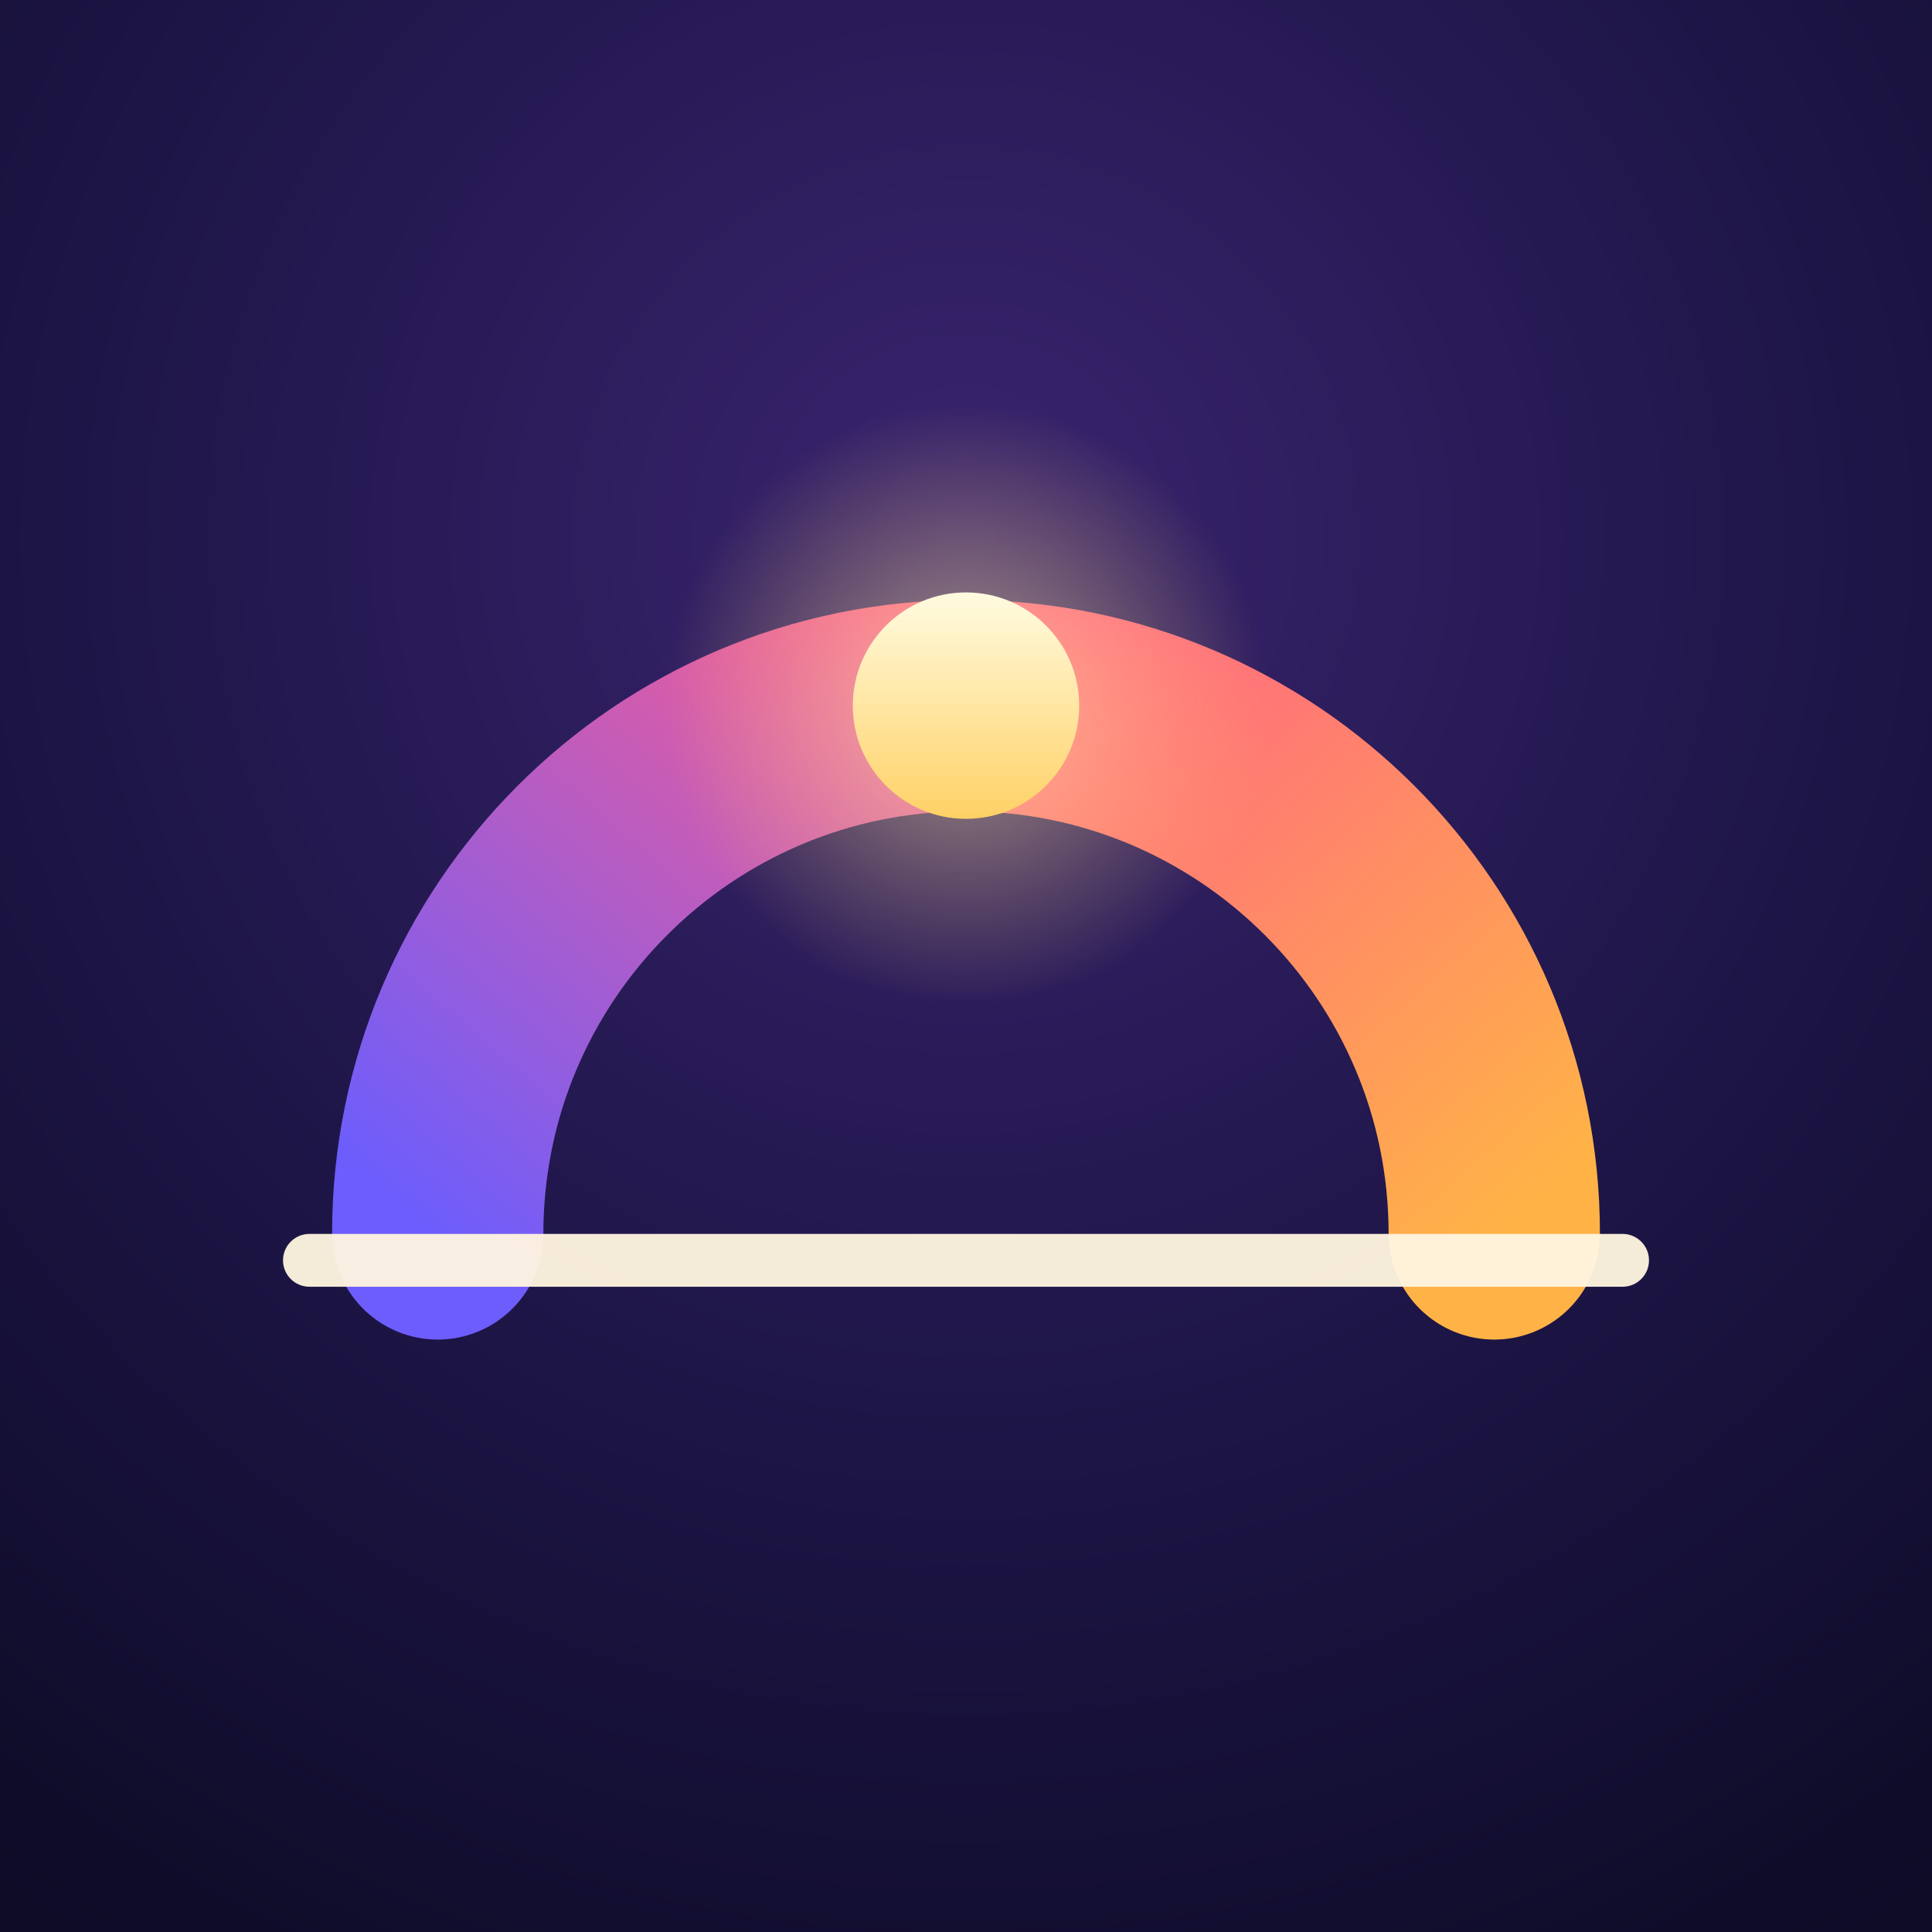
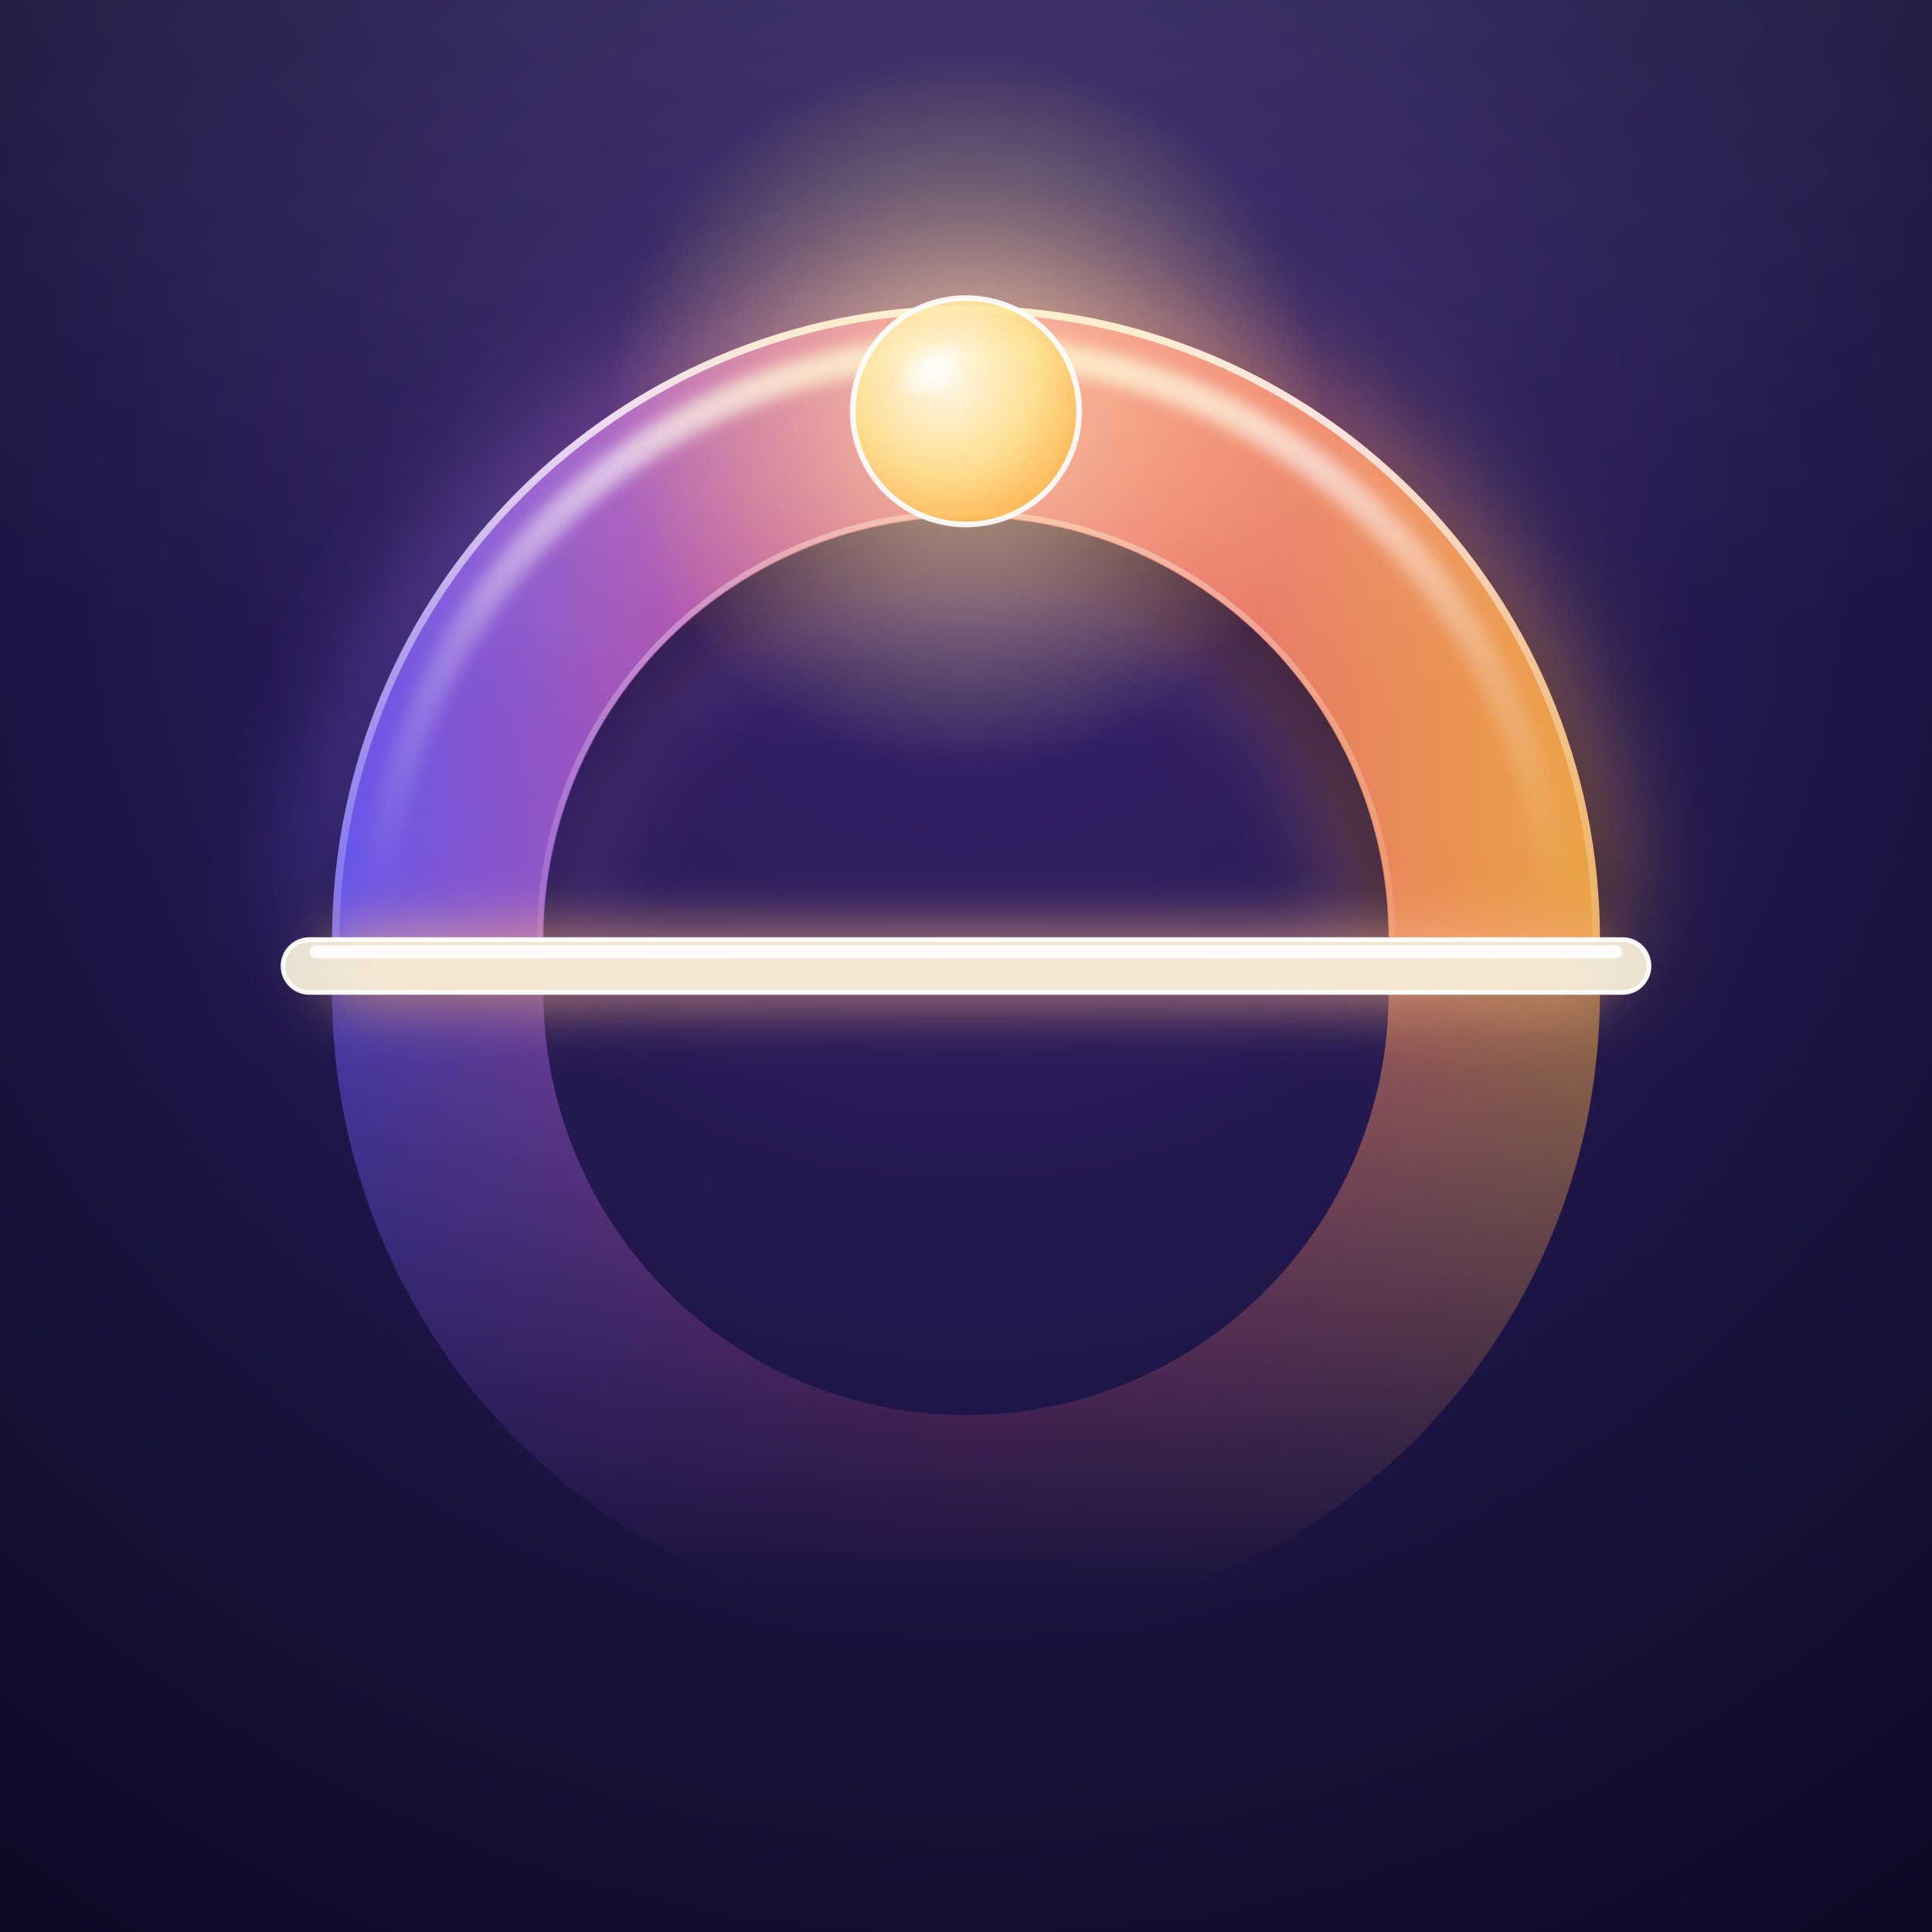
<svg xmlns="http://www.w3.org/2000/svg" viewBox="0 0 1024 1024">
  <defs>
    <radialGradient id="bg" cx="50%" cy="28%" r="85%">
      <stop offset="0" stop-color="#3a2470" />
      <stop offset=".55" stop-color="#1d1546" />
      <stop offset="1" stop-color="#0d0b26" />
    </radialGradient>
-     <linearGradient id="left" x1="232" y1="620" x2="512" y2="300" gradientUnits="userSpaceOnUse">
+     <linearGradient id="left" x1="176" y1="0" x2="512" y2="0" gradientUnits="userSpaceOnUse">
      <stop offset="0" stop-color="#6d5dfc" />
      <stop offset="1" stop-color="#ff5c8a" />
    </linearGradient>
-     <linearGradient id="right" x1="512" y1="300" x2="792" y2="620" gradientUnits="userSpaceOnUse">
+     <linearGradient id="right" x1="512" y1="0" x2="848" y2="0" gradientUnits="userSpaceOnUse">
      <stop offset="0" stop-color="#ff5c8a" />
      <stop offset="1" stop-color="#ffb347" />
    </linearGradient>
+     <linearGradient id="fade" x1="0" y1="0" x2="0" y2="1">
+       <stop offset="0" stop-color="#fff" stop-opacity=".55" />
+       <stop offset="1" stop-color="#fff" stop-opacity="0" />
+     </linearGradient>
+     <mask id="reflect" maskUnits="userSpaceOnUse" x="0" y="0" width="1024" height="1024">
+       <rect x="0" y="634" width="1024" height="330" fill="url(#fade)" />
+     </mask>
    <radialGradient id="sunglow">
      <stop offset="0" stop-color="#fff3b0" stop-opacity=".95" />
      <stop offset="1" stop-color="#ffd166" stop-opacity="0" />
    </radialGradient>
    <linearGradient id="sun" x1="0" y1="0" x2="0" y2="1">
      <stop offset="0" stop-color="#fffbe0" />
      <stop offset="1" stop-color="#ffd166" />
    </linearGradient>
    <g id="arch">
-       <path d="M232 620 A280 280 0 0 1 512 340" fill="none" stroke="url(#left)" stroke-width="112" stroke-linecap="round" />
-       <path d="M512 340 A280 280 0 0 1 792 620" fill="none" stroke="url(#right)" stroke-width="112" stroke-linecap="round" />
+       <path d="M232 620 A280 280 0 0 1 516.9 340.04" fill="none" stroke="url(#left)" stroke-width="112" stroke-linecap="butt" />
+       <path d="M512 340 A280 280 0 0 1 792 620" fill="none" stroke="url(#right)" stroke-width="112" stroke-linecap="butt" />
    </g>
+     <filter id="bloom" x="-40%" y="-40%" width="180%" height="180%">
+       <feGaussianBlur stdDeviation="34" />
+     </filter>
+     <filter id="soft" x="-20%" y="-20%" width="140%" height="140%">
+       <feGaussianBlur stdDeviation="4" />
+     </filter>
+     <filter id="haze" x="-30%" y="-300%" width="160%" height="700%">
+       <feGaussianBlur stdDeviation="14" />
+     </filter>
+     <linearGradient id="shine" x1="0" y1="300" x2="0" y2="600" gradientUnits="userSpaceOnUse">
+       <stop offset="0" stop-color="#fff" stop-opacity=".85" />
+       <stop offset=".55" stop-color="#fff" stop-opacity=".25" />
+       <stop offset="1" stop-color="#fff" stop-opacity="0" />
+     </linearGradient>
+     <radialGradient id="sheen" cx="50%" cy="50%" r="50%">
+       <stop offset="0" stop-color="#fff" stop-opacity=".11" />
+       <stop offset=".6" stop-color="#fff" stop-opacity=".05" />
+       <stop offset="1" stop-color="#fff" stop-opacity="0" />
+     </radialGradient>
+     <radialGradient id="glint" cx="50%" cy="50%" r="50%">
+       <stop offset="0" stop-color="#fff" stop-opacity=".95" />
+       <stop offset="1" stop-color="#fff" stop-opacity="0" />
+     </radialGradient>
+     <filter id="lift" x="-30%" y="-30%" width="160%" height="160%">
+       <feGaussianBlur stdDeviation="16" />
+     </filter>
+     <linearGradient id="rim" x1="0" y1="280" x2="0" y2="620" gradientUnits="userSpaceOnUse">
+       <stop offset="0" stop-color="#fff" stop-opacity=".95" />
+       <stop offset=".5" stop-color="#fff" stop-opacity=".45" />
+       <stop offset="1" stop-color="#fff" stop-opacity=".15" />
+     </linearGradient>
+     <linearGradient id="frost" x1="0" y1="280" x2="0" y2="620" gradientUnits="userSpaceOnUse">
+       <stop offset="0" stop-color="#fff" stop-opacity=".10" />
+       <stop offset=".6" stop-color="#fff" stop-opacity="0" />
+     </linearGradient>
+     <radialGradient id="orb" cx="40%" cy="35%" r="70%">
+       <stop offset="0" stop-color="#fffdf0" />
+       <stop offset=".6" stop-color="#ffe08a" />
+       <stop offset="1" stop-color="#ffb347" />
+     </radialGradient>
  </defs>
  <rect width="1024" height="1024" fill="url(#bg)" />
-   <g transform="translate(0 34)">
-     <use href="#arch" />
-     <rect x="150" y="620" width="724" height="28" rx="14" fill="#fff6e0" opacity=".95" />
-     <circle cx="512" cy="340" r="160" fill="url(#sunglow)" opacity=".6" />
-     <circle cx="512" cy="340" r="60" fill="url(#sun)" />
+   <g transform="translate(0 -122)">
+     <g mask="url(#reflect)">
+       <g transform="translate(0 1268) scale(1 -1)">
+         <use href="#arch" />
+       </g>
+     </g>
+     <use href="#arch" filter="url(#bloom)" opacity=".7" />
+     <path d="M232 620 A280 280 0 0 1 792 620" transform="translate(0 22)" fill="none" stroke="#05030f" stroke-opacity=".55" stroke-width="112" filter="url(#lift)" />
+     <g opacity=".88">
+       <use href="#arch" />
+     </g>
+     <path d="M232 620 A280 280 0 0 1 792 620" fill="none" stroke="url(#frost)" stroke-width="112" />
+     <path d="M178 620 A334 334 0 0 1 846 620" fill="none" stroke="url(#rim)" stroke-width="4" />
+     <path d="M286 620 A226 226 0 0 1 738 620" fill="none" stroke="url(#rim)" stroke-width="3" stroke-opacity=".7" />
+     <path d="M200 620 A312 312 0 0 1 824 620" fill="none" stroke="url(#shine)" stroke-width="16" stroke-linecap="round" filter="url(#soft)" />
+     <rect x="170" y="612" width="684" height="44" rx="22" fill="#ffb38a" opacity=".55" filter="url(#haze)" />
+     <rect x="150" y="620" width="724" height="28" rx="14" fill="#fff6e0" fill-opacity=".9" stroke="#fff" stroke-opacity=".95" stroke-width="2.5" />
+     <rect x="164" y="623" width="696" height="7" rx="3.5" fill="#fff" opacity=".85" />
+     <circle cx="512" cy="340" r="190" fill="url(#sunglow)" opacity=".75" />
+     <circle cx="512" cy="340" r="60" fill="url(#orb)" fill-opacity=".92" stroke="#fff" stroke-opacity=".9" stroke-width="3" />
+     <ellipse cx="494" cy="318" rx="22" ry="13" fill="url(#glint)" transform="rotate(-30 494 318)" />
  </g>
+   <ellipse cx="512" cy="-60" rx="820" ry="460" fill="url(#sheen)" />
</svg>
